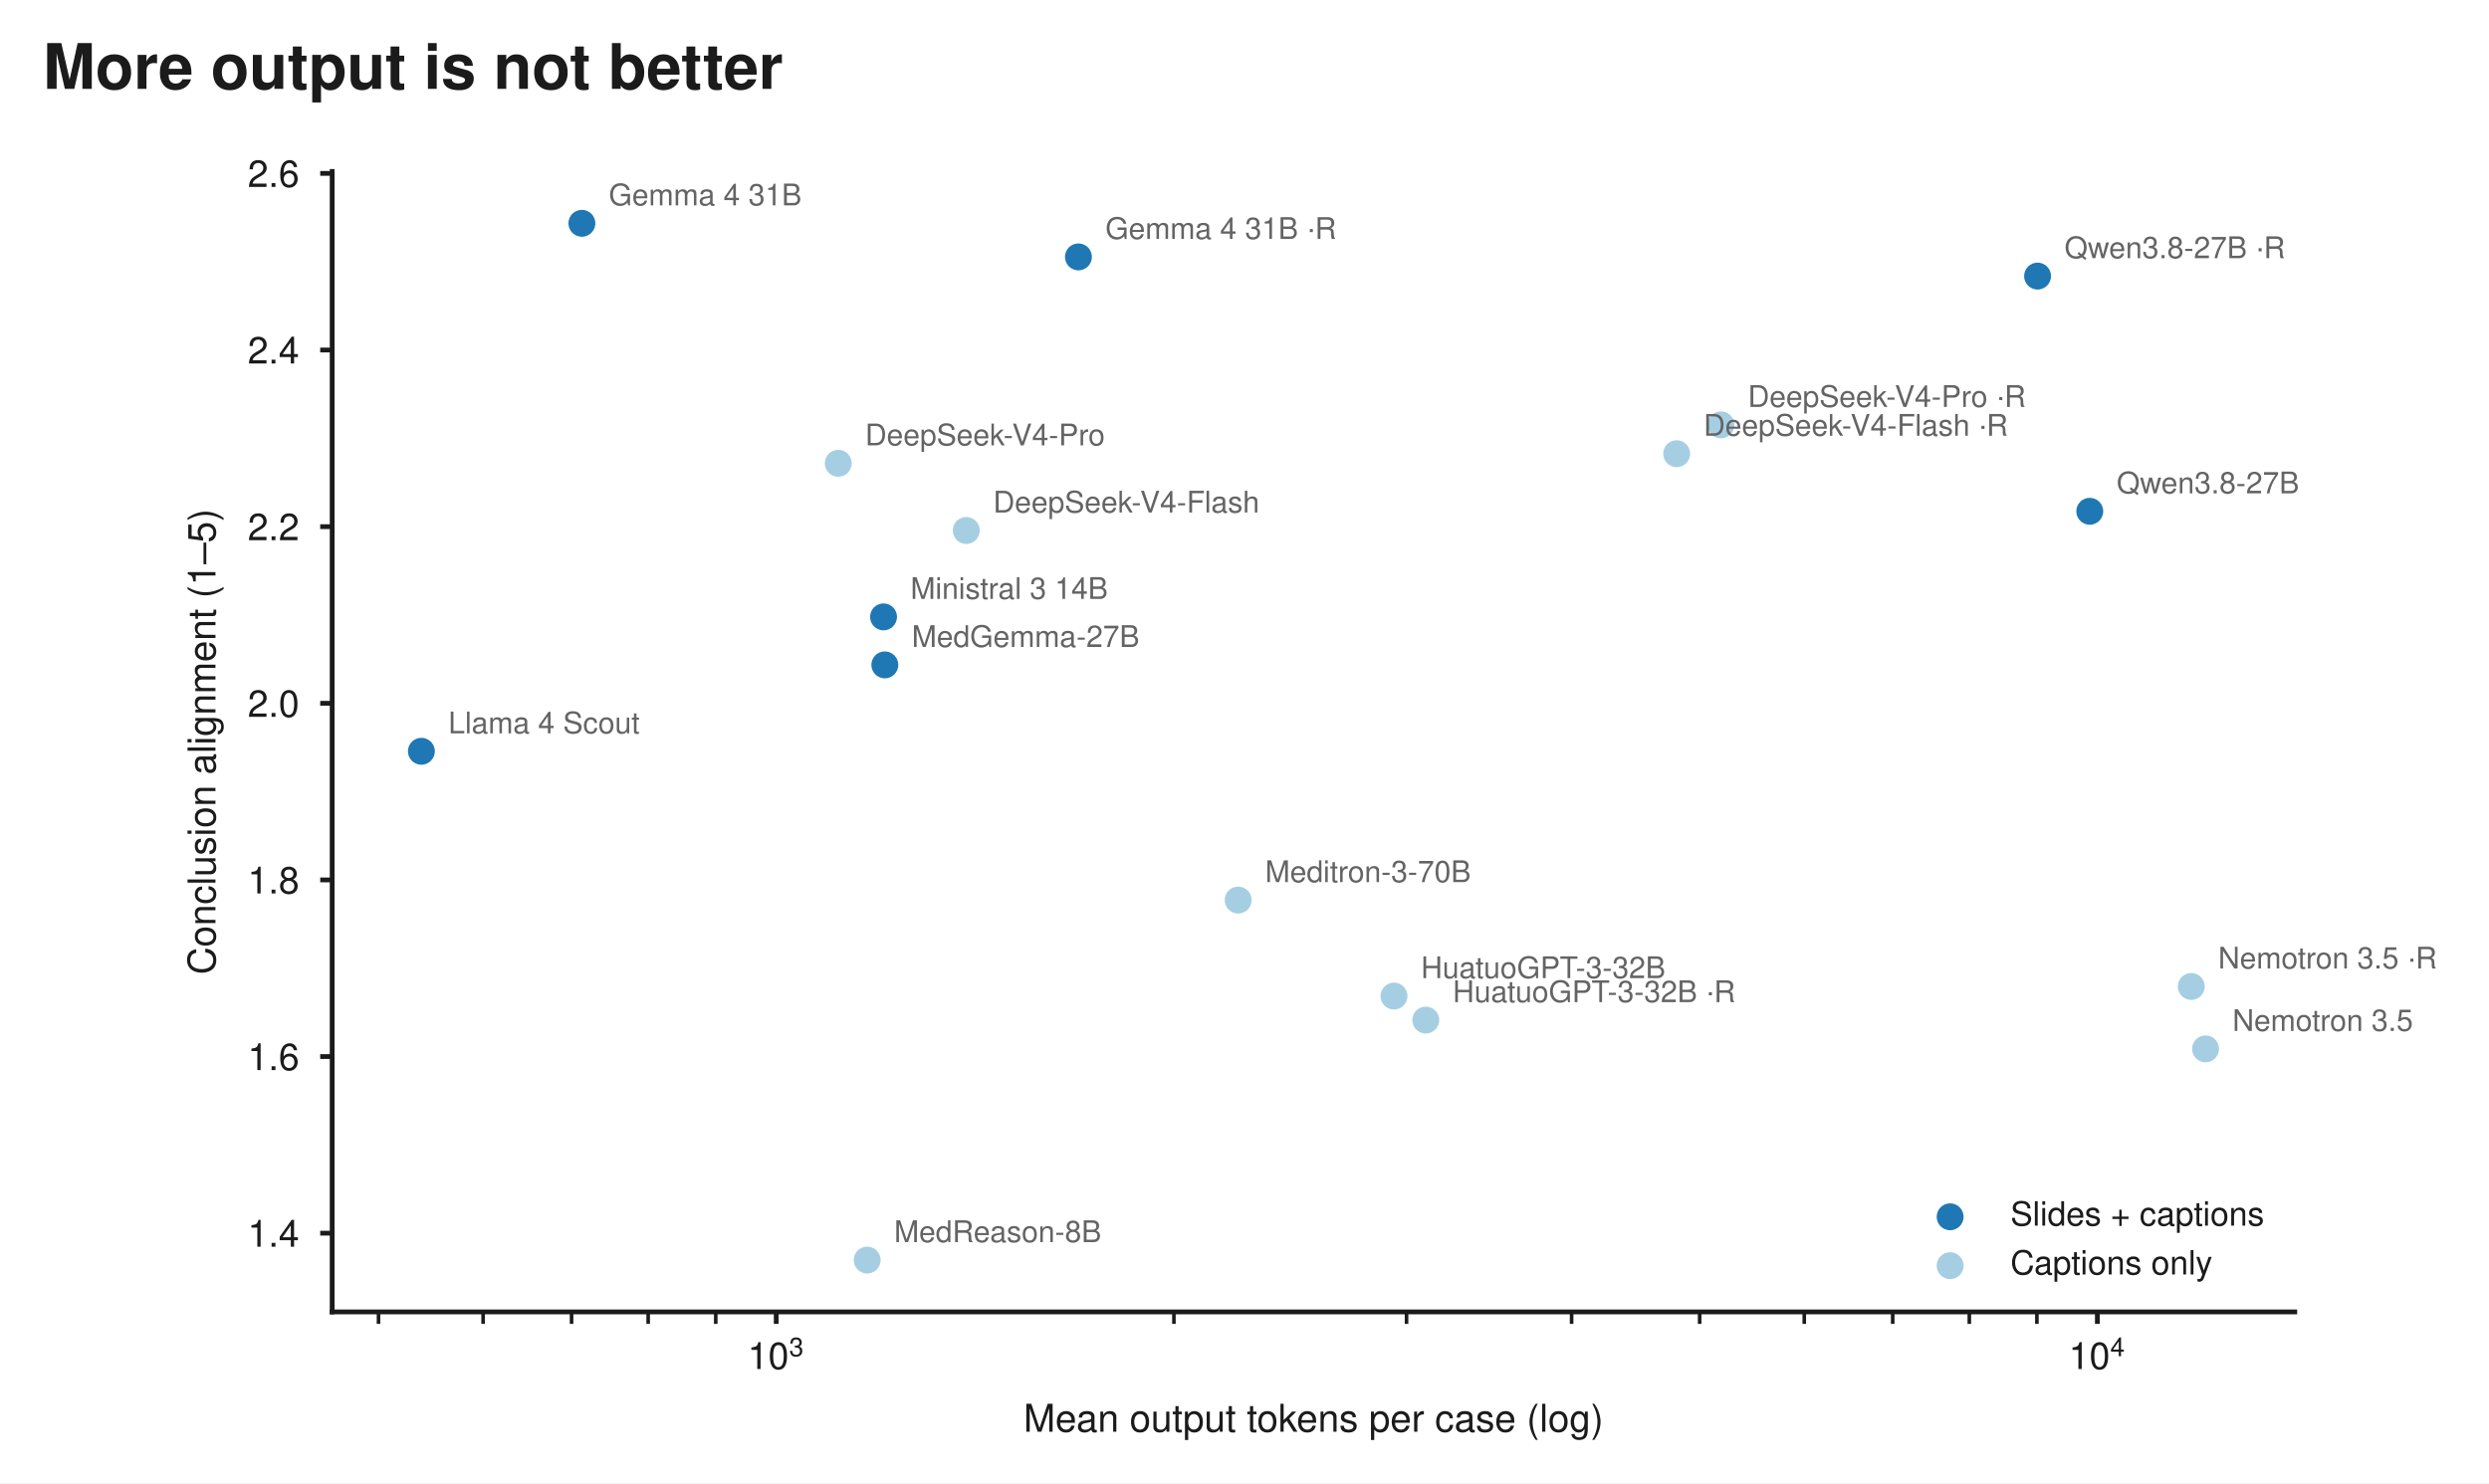
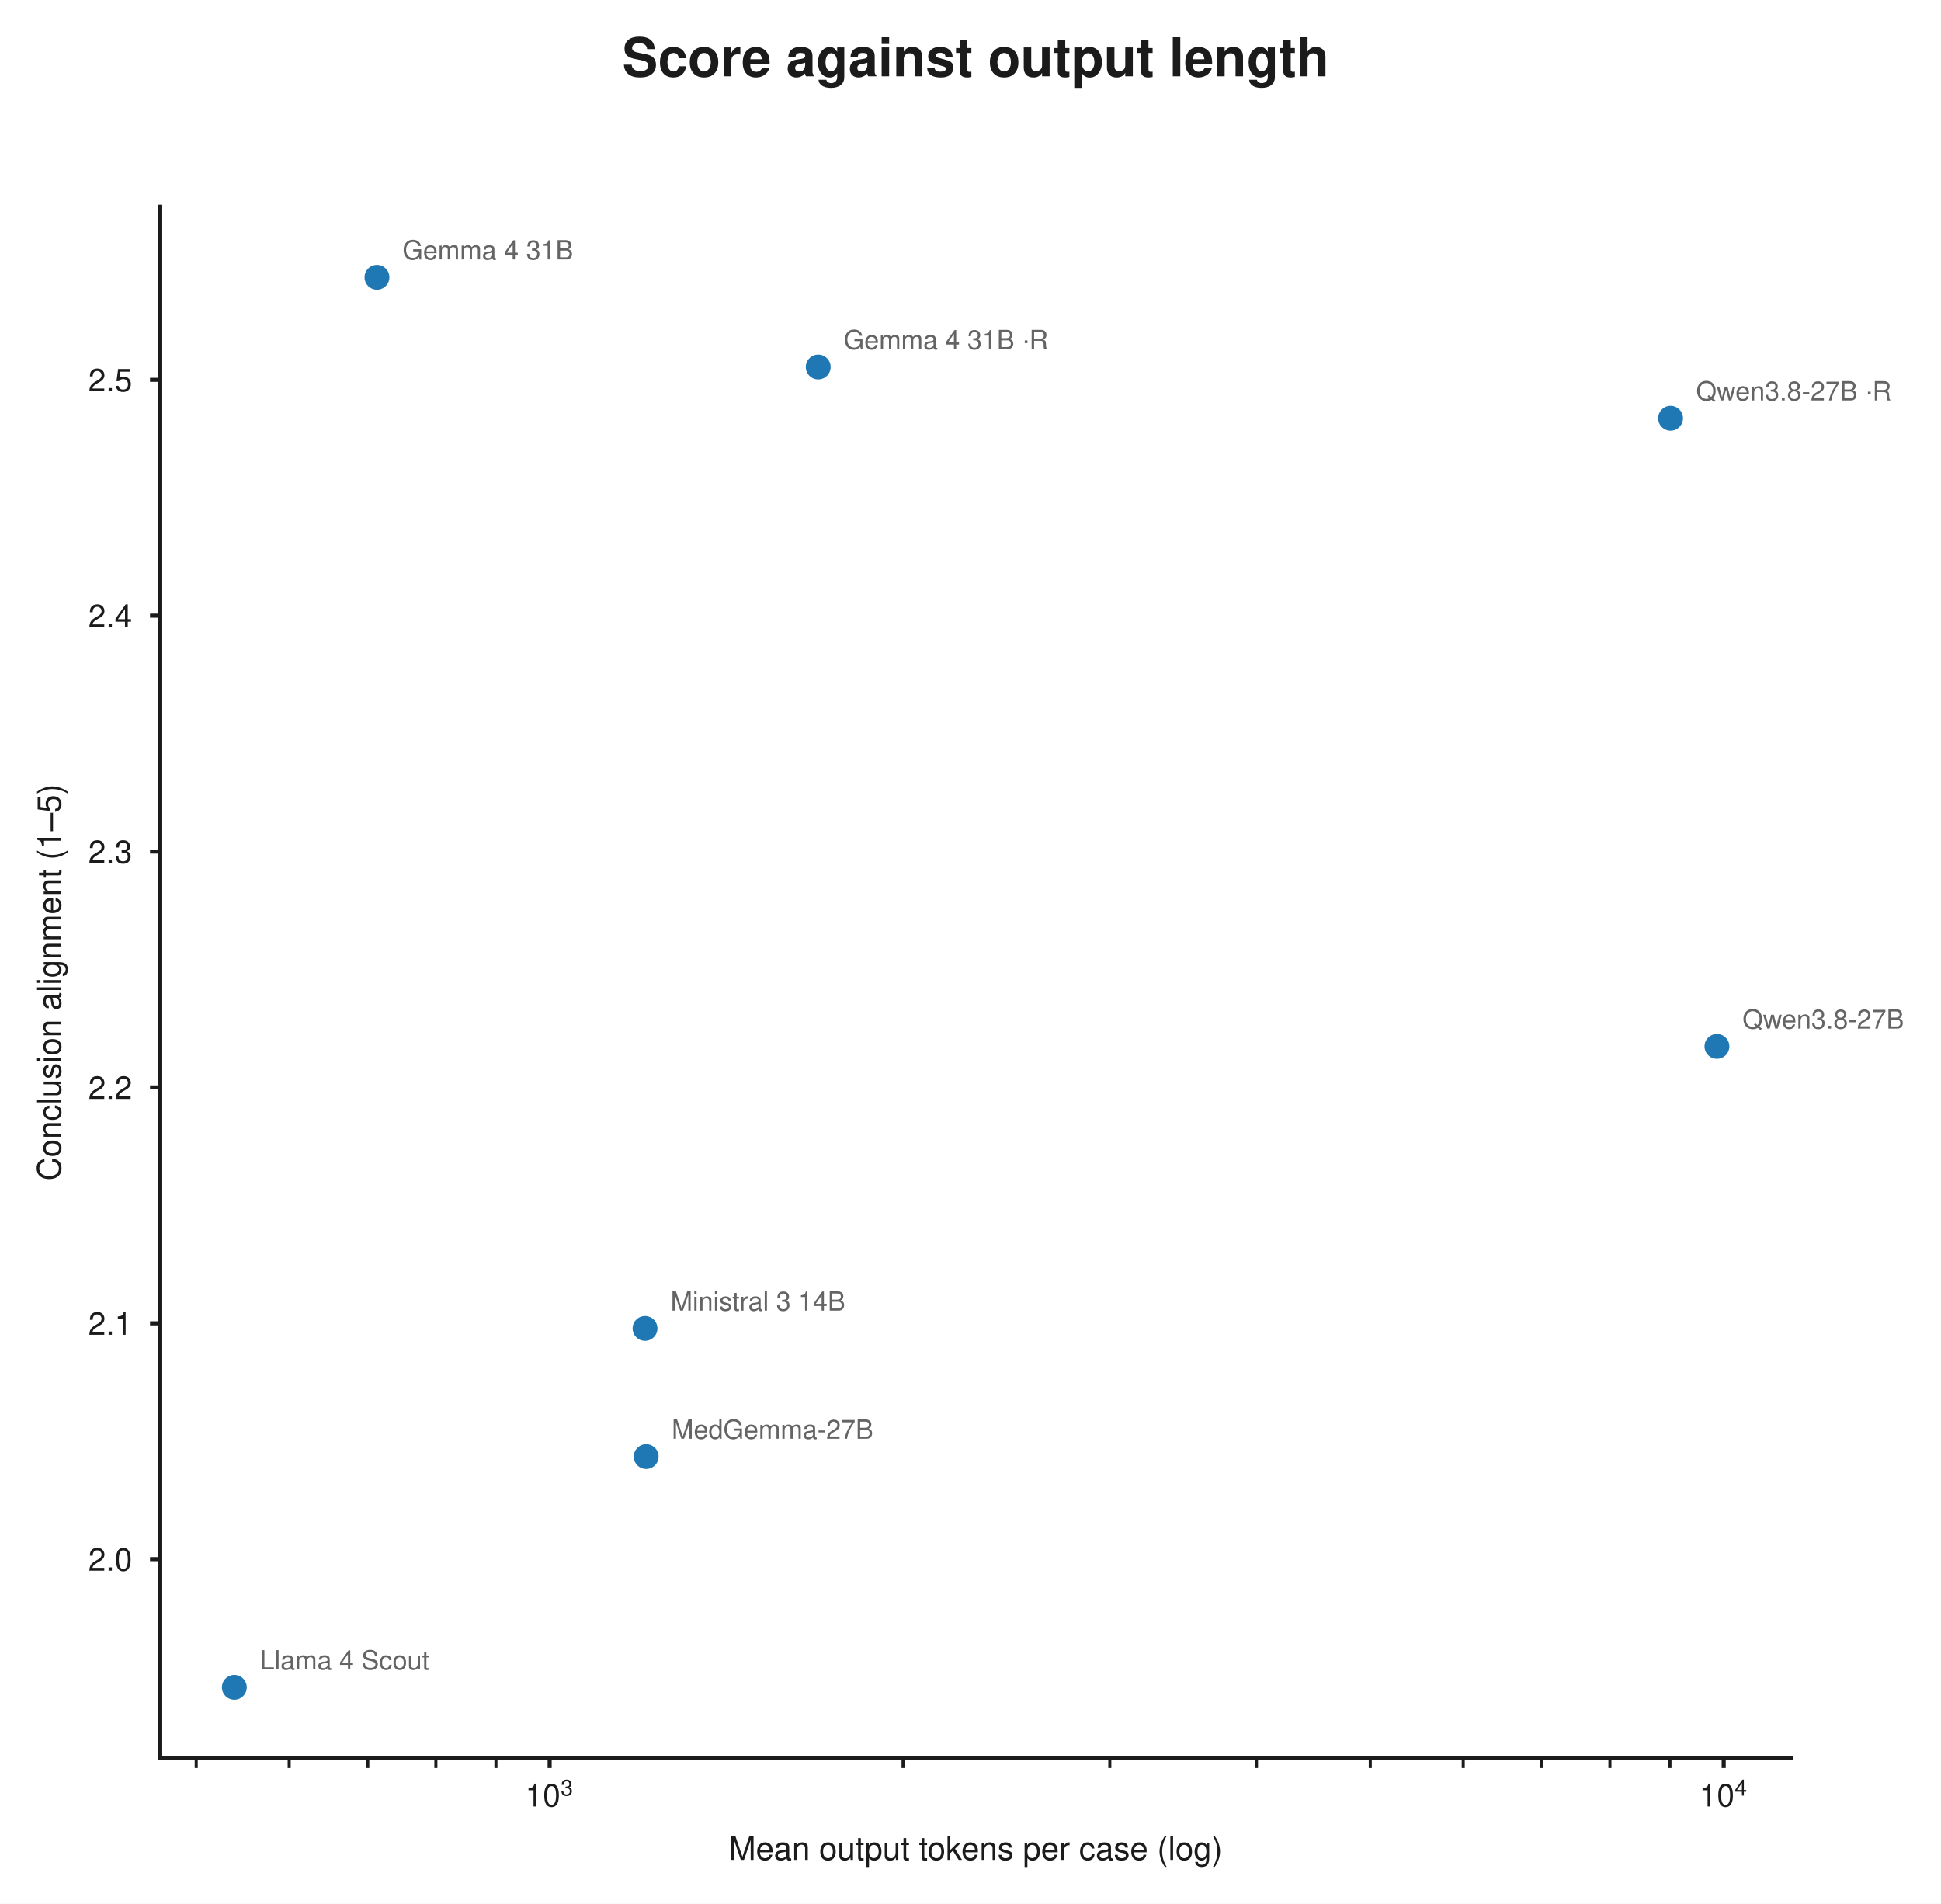
- <svg xmlns="http://www.w3.org/2000/svg" xmlns:xlink="http://www.w3.org/1999/xlink" width="416.05pt" height="247.989pt" viewBox="0 0 416.05 247.989" version="1.1">
+ <svg xmlns="http://www.w3.org/2000/svg" xmlns:xlink="http://www.w3.org/1999/xlink" width="381.089pt" height="373.711pt" viewBox="0 0 381.089 373.711" version="1.1">
  <defs>
    <style type="text/css">*{stroke-linejoin: round; stroke-linecap: butt}</style>
  </defs>
  <g id="figure_1">
    <g id="patch_1">
-       <path d="M 0 247.989  L 416.05 247.989  L 416.05 0  L 0 0  z " style="fill: #ffffff" />
+       <path d="M 0 373.711  L 381.089 373.711  L 381.089 0  L 0 0  z " style="fill: #ffffff" />
    </g>
    <g id="axes_1">
      <g id="patch_2">
-         <path d="M 55.524 219.356  L 383.581 219.356  L 383.581 28.668  L 55.524 28.668  z " style="fill: #ffffff" />
+         <path d="M 31.454 345.078  L 351.653 345.078  L 351.653 40.595  L 31.454 40.595  z " style="fill: #ffffff" />
      </g>
      <g id="matplotlib.axis_1">
        <g id="xtick_1">
          <g id="line2d_1">
            <defs>
-               <path id="m4d938b8bcb" d="M 0 0  L 0 2  " style="stroke: #1b1b1b; stroke-width: 0.8" />
+               <path id="m41e53c5f2d" d="M 0 0  L 0 2  " style="stroke: #1b1b1b; stroke-width: 0.8" />
            </defs>
            <g>
-               <use xlink:href="#m4d938b8bcb" x="129.747" y="219.356" style="fill: #1b1b1b; stroke: #1b1b1b; stroke-width: 0.8" />
+               <use xlink:href="#m41e53c5f2d" x="107.916" y="345.078" style="fill: #1b1b1b; stroke: #1b1b1b; stroke-width: 0.8" />
            </g>
          </g>
          <g id="text_1">
-             <g style="fill: #1b1b1b" transform="translate(124.9727 229.3764)">
+             <g style="fill: #1b1b1b" transform="translate(103.1424 355.0986)">
              <text>
                <tspan x="0" y="-0.477" style="font-size: 6.2px; font-family: 'Nimbus Sans'; fill: #1b1b1b">1</tspan>
                <tspan x="3.44" y="-0.477" style="font-size: 6.2px; font-family: 'Nimbus Sans'; fill: #1b1b1b">0</tspan>
                <tspan x="6.934" y="-2.609" style="font-size: 4.34px; font-family: 'Nimbus Sans'; fill: #1b1b1b">3</tspan>
              </text>
            </g>
          </g>
        </g>
        <g id="xtick_2">
          <g id="line2d_2">
            <g>
-               <use xlink:href="#m4d938b8bcb" x="350.583" y="219.356" style="fill: #1b1b1b; stroke: #1b1b1b; stroke-width: 0.8" />
+               <use xlink:href="#m41e53c5f2d" x="338.423" y="345.078" style="fill: #1b1b1b; stroke: #1b1b1b; stroke-width: 0.8" />
            </g>
          </g>
          <g id="text_2">
-             <g style="fill: #1b1b1b" transform="translate(345.8091 229.3764)">
+             <g style="fill: #1b1b1b" transform="translate(333.6494 355.0986)">
              <text>
                <tspan x="0" y="-0.477" style="font-size: 6.2px; font-family: 'Nimbus Sans'; fill: #1b1b1b">1</tspan>
                <tspan x="3.44" y="-0.477" style="font-size: 6.2px; font-family: 'Nimbus Sans'; fill: #1b1b1b">0</tspan>
                <tspan x="6.934" y="-2.609" style="font-size: 4.34px; font-family: 'Nimbus Sans'; fill: #1b1b1b">4</tspan>
              </text>
            </g>
          </g>
        </g>
        <g id="xtick_3">
          <g id="line2d_3">
            <defs>
-               <path id="m2fda1d4cc5" d="M 0 0  L 0 2  " style="stroke: #1b1b1b; stroke-width: 0.6" />
+               <path id="m1464337c90" d="M 0 0  L 0 2  " style="stroke: #1b1b1b; stroke-width: 0.6" />
            </defs>
            <g>
-               <use xlink:href="#m2fda1d4cc5" x="63.268" y="219.356" style="fill: #1b1b1b; stroke: #1b1b1b; stroke-width: 0.6" />
+               <use xlink:href="#m1464337c90" x="38.527" y="345.078" style="fill: #1b1b1b; stroke: #1b1b1b; stroke-width: 0.6" />
            </g>
          </g>
        </g>
        <g id="xtick_4">
          <g id="line2d_4">
            <g>
-               <use xlink:href="#m2fda1d4cc5" x="80.754" y="219.356" style="fill: #1b1b1b; stroke: #1b1b1b; stroke-width: 0.6" />
+               <use xlink:href="#m1464337c90" x="56.779" y="345.078" style="fill: #1b1b1b; stroke: #1b1b1b; stroke-width: 0.6" />
            </g>
          </g>
        </g>
        <g id="xtick_5">
          <g id="line2d_5">
            <g>
-               <use xlink:href="#m2fda1d4cc5" x="95.539" y="219.356" style="fill: #1b1b1b; stroke: #1b1b1b; stroke-width: 0.6" />
+               <use xlink:href="#m1464337c90" x="72.21" y="345.078" style="fill: #1b1b1b; stroke: #1b1b1b; stroke-width: 0.6" />
            </g>
          </g>
        </g>
        <g id="xtick_6">
          <g id="line2d_6">
            <g>
-               <use xlink:href="#m2fda1d4cc5" x="108.345" y="219.356" style="fill: #1b1b1b; stroke: #1b1b1b; stroke-width: 0.6" />
+               <use xlink:href="#m1464337c90" x="85.578" y="345.078" style="fill: #1b1b1b; stroke: #1b1b1b; stroke-width: 0.6" />
            </g>
          </g>
        </g>
        <g id="xtick_7">
          <g id="line2d_7">
            <g>
-               <use xlink:href="#m2fda1d4cc5" x="119.642" y="219.356" style="fill: #1b1b1b; stroke: #1b1b1b; stroke-width: 0.6" />
+               <use xlink:href="#m1464337c90" x="97.369" y="345.078" style="fill: #1b1b1b; stroke: #1b1b1b; stroke-width: 0.6" />
            </g>
          </g>
        </g>
        <g id="xtick_8">
          <g id="line2d_8">
            <g>
-               <use xlink:href="#m2fda1d4cc5" x="196.225" y="219.356" style="fill: #1b1b1b; stroke: #1b1b1b; stroke-width: 0.6" />
+               <use xlink:href="#m1464337c90" x="177.306" y="345.078" style="fill: #1b1b1b; stroke: #1b1b1b; stroke-width: 0.6" />
            </g>
          </g>
        </g>
        <g id="xtick_9">
          <g id="line2d_9">
            <g>
-               <use xlink:href="#m2fda1d4cc5" x="235.112" y="219.356" style="fill: #1b1b1b; stroke: #1b1b1b; stroke-width: 0.6" />
+               <use xlink:href="#m1464337c90" x="217.896" y="345.078" style="fill: #1b1b1b; stroke: #1b1b1b; stroke-width: 0.6" />
            </g>
          </g>
        </g>
        <g id="xtick_10">
          <g id="line2d_10">
            <g>
-               <use xlink:href="#m2fda1d4cc5" x="262.703" y="219.356" style="fill: #1b1b1b; stroke: #1b1b1b; stroke-width: 0.6" />
+               <use xlink:href="#m1464337c90" x="246.695" y="345.078" style="fill: #1b1b1b; stroke: #1b1b1b; stroke-width: 0.6" />
            </g>
          </g>
        </g>
        <g id="xtick_11">
          <g id="line2d_11">
            <g>
-               <use xlink:href="#m2fda1d4cc5" x="284.105" y="219.356" style="fill: #1b1b1b; stroke: #1b1b1b; stroke-width: 0.6" />
+               <use xlink:href="#m1464337c90" x="269.034" y="345.078" style="fill: #1b1b1b; stroke: #1b1b1b; stroke-width: 0.6" />
            </g>
          </g>
        </g>
        <g id="xtick_12">
          <g id="line2d_12">
            <g>
-               <use xlink:href="#m2fda1d4cc5" x="301.591" y="219.356" style="fill: #1b1b1b; stroke: #1b1b1b; stroke-width: 0.6" />
+               <use xlink:href="#m1464337c90" x="287.286" y="345.078" style="fill: #1b1b1b; stroke: #1b1b1b; stroke-width: 0.6" />
            </g>
          </g>
        </g>
        <g id="xtick_13">
          <g id="line2d_13">
            <g>
-               <use xlink:href="#m2fda1d4cc5" x="316.375" y="219.356" style="fill: #1b1b1b; stroke: #1b1b1b; stroke-width: 0.6" />
+               <use xlink:href="#m1464337c90" x="302.717" y="345.078" style="fill: #1b1b1b; stroke: #1b1b1b; stroke-width: 0.6" />
            </g>
          </g>
        </g>
        <g id="xtick_14">
          <g id="line2d_14">
            <g>
-               <use xlink:href="#m2fda1d4cc5" x="329.182" y="219.356" style="fill: #1b1b1b; stroke: #1b1b1b; stroke-width: 0.6" />
+               <use xlink:href="#m1464337c90" x="316.085" y="345.078" style="fill: #1b1b1b; stroke: #1b1b1b; stroke-width: 0.6" />
            </g>
          </g>
        </g>
        <g id="xtick_15">
          <g id="line2d_15">
            <g>
-               <use xlink:href="#m2fda1d4cc5" x="340.478" y="219.356" style="fill: #1b1b1b; stroke: #1b1b1b; stroke-width: 0.6" />
+               <use xlink:href="#m1464337c90" x="327.876" y="345.078" style="fill: #1b1b1b; stroke: #1b1b1b; stroke-width: 0.6" />
            </g>
          </g>
        </g>
        <g id="text_3">
-           <text style="font-size: 6.4px; font-family: 'Helvetica', 'Nimbus Sans', 'Arial', 'Liberation Sans', 'DejaVu Sans', sans-serif; text-anchor: middle; fill: #1b1b1b" x="219.553" y="239.394" transform="rotate(-0 219.5527 239.3938)">Mean output tokens per case  (log)</text>
+           <text style="font-size: 6.4px; font-family: 'Helvetica', 'Nimbus Sans', 'Arial', 'Liberation Sans', 'DejaVu Sans', sans-serif; text-anchor: middle; fill: #1b1b1b" x="191.553" y="365.116" transform="rotate(-0 191.5534 365.116)">Mean output tokens per case  (log)</text>
        </g>
      </g>
      <g id="matplotlib.axis_2">
        <g id="ytick_1">
          <g id="line2d_16">
            <defs>
-               <path id="m17a50aacf7" d="M 0 0  L -2 0  " style="stroke: #1b1b1b; stroke-width: 0.8" />
+               <path id="ma98328619c" d="M 0 0  L -2 0  " style="stroke: #1b1b1b; stroke-width: 0.8" />
            </defs>
            <g>
-               <use xlink:href="#m17a50aacf7" x="55.524" y="206.194" style="fill: #1b1b1b; stroke: #1b1b1b; stroke-width: 0.8" />
+               <use xlink:href="#ma98328619c" x="31.454" y="306.074" style="fill: #1b1b1b; stroke: #1b1b1b; stroke-width: 0.8" />
            </g>
          </g>
          <g id="text_4">
-             <text style="font-size: 6.2px; font-family: 'Helvetica', 'Nimbus Sans', 'Arial', 'Liberation Sans', 'DejaVu Sans', sans-serif; text-anchor: end; fill: #1b1b1b" x="50.024" y="208.454" transform="rotate(-0 50.02447 208.4543)">1.4</text>
+             <text style="font-size: 6.2px; font-family: 'Helvetica', 'Nimbus Sans', 'Arial', 'Liberation Sans', 'DejaVu Sans', sans-serif; text-anchor: end; fill: #1b1b1b" x="25.954" y="308.334" transform="rotate(-0 25.95403 308.3344)">2.0</text>
          </g>
        </g>
        <g id="ytick_2">
          <g id="line2d_17">
            <g>
-               <use xlink:href="#m17a50aacf7" x="55.524" y="176.66" style="fill: #1b1b1b; stroke: #1b1b1b; stroke-width: 0.8" />
+               <use xlink:href="#ma98328619c" x="31.454" y="259.773" style="fill: #1b1b1b; stroke: #1b1b1b; stroke-width: 0.8" />
            </g>
          </g>
          <g id="text_5">
-             <text style="font-size: 6.2px; font-family: 'Helvetica', 'Nimbus Sans', 'Arial', 'Liberation Sans', 'DejaVu Sans', sans-serif; text-anchor: end; fill: #1b1b1b" x="50.024" y="178.92" transform="rotate(-0 50.02447 178.9202)">1.6</text>
+             <text style="font-size: 6.2px; font-family: 'Helvetica', 'Nimbus Sans', 'Arial', 'Liberation Sans', 'DejaVu Sans', sans-serif; text-anchor: end; fill: #1b1b1b" x="25.954" y="262.033" transform="rotate(-0 25.95403 262.0328)">2.1</text>
          </g>
        </g>
        <g id="ytick_3">
          <g id="line2d_18">
            <g>
-               <use xlink:href="#m17a50aacf7" x="55.524" y="147.126" style="fill: #1b1b1b; stroke: #1b1b1b; stroke-width: 0.8" />
+               <use xlink:href="#ma98328619c" x="31.454" y="213.471" style="fill: #1b1b1b; stroke: #1b1b1b; stroke-width: 0.8" />
            </g>
          </g>
          <g id="text_6">
-             <text style="font-size: 6.2px; font-family: 'Helvetica', 'Nimbus Sans', 'Arial', 'Liberation Sans', 'DejaVu Sans', sans-serif; text-anchor: end; fill: #1b1b1b" x="50.024" y="149.386" transform="rotate(-0 50.02447 149.386)">1.8</text>
+             <text style="font-size: 6.2px; font-family: 'Helvetica', 'Nimbus Sans', 'Arial', 'Liberation Sans', 'DejaVu Sans', sans-serif; text-anchor: end; fill: #1b1b1b" x="25.954" y="215.731" transform="rotate(-0 25.95403 215.7312)">2.2</text>
          </g>
        </g>
        <g id="ytick_4">
          <g id="line2d_19">
            <g>
-               <use xlink:href="#m17a50aacf7" x="55.524" y="117.592" style="fill: #1b1b1b; stroke: #1b1b1b; stroke-width: 0.8" />
+               <use xlink:href="#ma98328619c" x="31.454" y="167.169" style="fill: #1b1b1b; stroke: #1b1b1b; stroke-width: 0.8" />
            </g>
          </g>
          <g id="text_7">
-             <text style="font-size: 6.2px; font-family: 'Helvetica', 'Nimbus Sans', 'Arial', 'Liberation Sans', 'DejaVu Sans', sans-serif; text-anchor: end; fill: #1b1b1b" x="50.024" y="119.852" transform="rotate(-0 50.02447 119.8518)">2.0</text>
+             <text style="font-size: 6.2px; font-family: 'Helvetica', 'Nimbus Sans', 'Arial', 'Liberation Sans', 'DejaVu Sans', sans-serif; text-anchor: end; fill: #1b1b1b" x="25.954" y="169.43" transform="rotate(-0 25.95403 169.4296)">2.3</text>
          </g>
        </g>
        <g id="ytick_5">
          <g id="line2d_20">
            <g>
-               <use xlink:href="#m17a50aacf7" x="55.524" y="88.058" style="fill: #1b1b1b; stroke: #1b1b1b; stroke-width: 0.8" />
+               <use xlink:href="#ma98328619c" x="31.454" y="120.868" style="fill: #1b1b1b; stroke: #1b1b1b; stroke-width: 0.8" />
            </g>
          </g>
          <g id="text_8">
-             <text style="font-size: 6.2px; font-family: 'Helvetica', 'Nimbus Sans', 'Arial', 'Liberation Sans', 'DejaVu Sans', sans-serif; text-anchor: end; fill: #1b1b1b" x="50.024" y="90.318" transform="rotate(-0 50.02447 90.31765)">2.2</text>
+             <text style="font-size: 6.2px; font-family: 'Helvetica', 'Nimbus Sans', 'Arial', 'Liberation Sans', 'DejaVu Sans', sans-serif; text-anchor: end; fill: #1b1b1b" x="25.954" y="123.128" transform="rotate(-0 25.95403 123.128)">2.4</text>
          </g>
        </g>
        <g id="ytick_6">
          <g id="line2d_21">
            <g>
-               <use xlink:href="#m17a50aacf7" x="55.524" y="58.523" style="fill: #1b1b1b; stroke: #1b1b1b; stroke-width: 0.8" />
+               <use xlink:href="#ma98328619c" x="31.454" y="74.566" style="fill: #1b1b1b; stroke: #1b1b1b; stroke-width: 0.8" />
            </g>
          </g>
          <g id="text_9">
-             <text style="font-size: 6.2px; font-family: 'Helvetica', 'Nimbus Sans', 'Arial', 'Liberation Sans', 'DejaVu Sans', sans-serif; text-anchor: end; fill: #1b1b1b" x="50.024" y="60.783" transform="rotate(-0 50.02447 60.78348)">2.4</text>
-           </g>
-         </g>
-         <g id="ytick_7">
-           <g id="line2d_22">
-             <g>
-               <use xlink:href="#m17a50aacf7" x="55.524" y="28.989" style="fill: #1b1b1b; stroke: #1b1b1b; stroke-width: 0.8" />
-             </g>
-           </g>
-           <g id="text_10">
-             <text style="font-size: 6.2px; font-family: 'Helvetica', 'Nimbus Sans', 'Arial', 'Liberation Sans', 'DejaVu Sans', sans-serif; text-anchor: end; fill: #1b1b1b" x="50.024" y="31.249" transform="rotate(-0 50.02447 31.24931)">2.6</text>
-           </g>
-         </g>
-         <g id="text_11">
-           <text style="font-size: 6.4px; font-family: 'Helvetica', 'Nimbus Sans', 'Arial', 'Liberation Sans', 'DejaVu Sans', sans-serif; text-anchor: middle; fill: #1b1b1b" x="36.012" y="124.012" transform="rotate(-90 36.01244 124.0122)">Conclusion alignment  (1–5)</text>
+             <text style="font-size: 6.2px; font-family: 'Helvetica', 'Nimbus Sans', 'Arial', 'Liberation Sans', 'DejaVu Sans', sans-serif; text-anchor: end; fill: #1b1b1b" x="25.954" y="76.826" transform="rotate(-0 25.95403 76.82635)">2.5</text>
+           </g>
+         </g>
+         <g id="text_10">
+           <text style="font-size: 6.4px; font-family: 'Helvetica', 'Nimbus Sans', 'Arial', 'Liberation Sans', 'DejaVu Sans', sans-serif; text-anchor: middle; fill: #1b1b1b" x="11.942" y="192.837" transform="rotate(-90 11.942 192.8367)">Conclusion alignment  (1–5)</text>
        </g>
      </g>
      <g id="patch_3">
-         <path d="M 55.524 219.356  L 55.524 28.668  " style="fill: none; stroke: #1b1b1b; stroke-width: 0.8; stroke-linejoin: miter; stroke-linecap: square" />
+         <path d="M 31.454 345.078  L 31.454 40.595  " style="fill: none; stroke: #1b1b1b; stroke-width: 0.8; stroke-linejoin: miter; stroke-linecap: square" />
      </g>
      <g id="patch_4">
-         <path d="M 55.524 219.356  L 383.581 219.356  " style="fill: none; stroke: #1b1b1b; stroke-width: 0.8; stroke-linejoin: miter; stroke-linecap: square" />
+         <path d="M 31.454 345.078  L 351.653 345.078  " style="fill: none; stroke: #1b1b1b; stroke-width: 0.8; stroke-linejoin: miter; stroke-linecap: square" />
      </g>
      <g id="PathCollection_1">
        <defs>
-           <path id="m0c79c80897" d="M 0 2.55  C 0.676 2.55 1.325 2.281 1.803 1.803  C 2.281 1.325 2.55 0.676 2.55 0  C 2.55 -0.676 2.281 -1.325 1.803 -1.803  C 1.325 -2.281 0.676 -2.55 0 -2.55  C -0.676 -2.55 -1.325 -2.281 -1.803 -1.803  C -2.281 -1.325 -2.55 -0.676 -2.55 0  C -2.55 0.676 -2.281 1.325 -1.803 1.803  C -1.325 2.281 -0.676 2.55 0 2.55  z " style="stroke: #ffffff; stroke-width: 0.6" />
+           <path id="m64c5715982" d="M 0 2.739  C 0.726 2.739 1.423 2.45 1.936 1.936  C 2.45 1.423 2.739 0.726 2.739 0  C 2.739 -0.726 2.45 -1.423 1.936 -1.936  C 1.423 -2.45 0.726 -2.739 0 -2.739  C -0.726 -2.739 -1.423 -2.45 -1.936 -1.936  C -2.45 -1.423 -2.739 -0.726 -2.739 0  C -2.739 0.726 -2.45 1.423 -1.936 1.936  C -1.423 2.45 -0.726 2.739 0 2.739  z " style="stroke: #ffffff; stroke-width: 0.6" />
        </defs>
-         <g clip-path="url(#pb3f15abcf4)">
-           <use xlink:href="#m0c79c80897" x="70.436" y="125.617" style="fill: #1f78b4; stroke: #ffffff; stroke-width: 0.6" />
-           <use xlink:href="#m0c79c80897" x="147.902" y="111.171" style="fill: #1f78b4; stroke: #ffffff; stroke-width: 0.6" />
-           <use xlink:href="#m0c79c80897" x="147.687" y="103.146" style="fill: #1f78b4; stroke: #ffffff; stroke-width: 0.6" />
-           <use xlink:href="#m0c79c80897" x="349.314" y="85.489" style="fill: #1f78b4; stroke: #ffffff; stroke-width: 0.6" />
-           <use xlink:href="#m0c79c80897" x="340.591" y="46.164" style="fill: #1f78b4; stroke: #ffffff; stroke-width: 0.6" />
-           <use xlink:href="#m0c79c80897" x="180.265" y="42.954" style="fill: #1f78b4; stroke: #ffffff; stroke-width: 0.6" />
-           <use xlink:href="#m0c79c80897" x="97.263" y="37.336" style="fill: #1f78b4; stroke: #ffffff; stroke-width: 0.6" />
-         </g>
-       </g>
-       <g id="PathCollection_2">
-         <defs>
-           <path id="mc05d391caa" d="M 0 2.55  C 0.676 2.55 1.325 2.281 1.803 1.803  C 2.281 1.325 2.55 0.676 2.55 0  C 2.55 -0.676 2.281 -1.325 1.803 -1.803  C 1.325 -2.281 0.676 -2.55 0 -2.55  C -0.676 -2.55 -1.325 -2.281 -1.803 -1.803  C -2.281 -1.325 -2.55 -0.676 -2.55 0  C -2.55 0.676 -2.281 1.325 -1.803 1.803  C -1.325 2.281 -0.676 2.55 0 2.55  z " style="stroke: #ffffff; stroke-width: 0.6" />
-         </defs>
-         <g clip-path="url(#pb3f15abcf4)">
-           <use xlink:href="#mc05d391caa" x="144.952" y="210.689" style="fill: #a6cee3; stroke: #ffffff; stroke-width: 0.6" />
-           <use xlink:href="#mc05d391caa" x="368.669" y="175.376" style="fill: #a6cee3; stroke: #ffffff; stroke-width: 0.6" />
-           <use xlink:href="#mc05d391caa" x="238.325" y="170.561" style="fill: #a6cee3; stroke: #ffffff; stroke-width: 0.6" />
-           <use xlink:href="#mc05d391caa" x="233.012" y="166.548" style="fill: #a6cee3; stroke: #ffffff; stroke-width: 0.6" />
-           <use xlink:href="#mc05d391caa" x="366.282" y="164.943" style="fill: #a6cee3; stroke: #ffffff; stroke-width: 0.6" />
-           <use xlink:href="#mc05d391caa" x="206.966" y="150.497" style="fill: #a6cee3; stroke: #ffffff; stroke-width: 0.6" />
-           <use xlink:href="#mc05d391caa" x="161.516" y="88.7" style="fill: #a6cee3; stroke: #ffffff; stroke-width: 0.6" />
-           <use xlink:href="#mc05d391caa" x="140.118" y="77.464" style="fill: #a6cee3; stroke: #ffffff; stroke-width: 0.6" />
-           <use xlink:href="#mc05d391caa" x="280.265" y="75.859" style="fill: #a6cee3; stroke: #ffffff; stroke-width: 0.6" />
-           <use xlink:href="#mc05d391caa" x="287.667" y="71.043" style="fill: #a6cee3; stroke: #ffffff; stroke-width: 0.6" />
-         </g>
+         <g clip-path="url(#p33c4a58f29)">
+           <use xlink:href="#m64c5715982" x="46.009" y="331.238" style="fill: #1f78b4; stroke: #ffffff; stroke-width: 0.6" />
+           <use xlink:href="#m64c5715982" x="126.867" y="285.943" style="fill: #1f78b4; stroke: #ffffff; stroke-width: 0.6" />
+           <use xlink:href="#m64c5715982" x="126.643" y="260.779" style="fill: #1f78b4; stroke: #ffffff; stroke-width: 0.6" />
+           <use xlink:href="#m64c5715982" x="337.098" y="205.419" style="fill: #1f78b4; stroke: #ffffff; stroke-width: 0.6" />
+           <use xlink:href="#m64c5715982" x="327.994" y="82.115" style="fill: #1f78b4; stroke: #ffffff; stroke-width: 0.6" />
+           <use xlink:href="#m64c5715982" x="160.647" y="72.05" style="fill: #1f78b4; stroke: #ffffff; stroke-width: 0.6" />
+           <use xlink:href="#m64c5715982" x="74.01" y="54.435" style="fill: #1f78b4; stroke: #ffffff; stroke-width: 0.6" />
+         </g>
+       </g>
+       <g id="text_11">
+         <text style="font-size: 5.2px; font-family: 'Helvetica', 'Nimbus Sans', 'Arial', 'Liberation Sans', 'DejaVu Sans', sans-serif; text-anchor: start; fill: #646464" x="51.009" y="327.738" transform="rotate(-0 51.00852 327.7383)">Llama 4 Scout</text>
      </g>
      <g id="text_12">
-         <text style="font-size: 5px; font-family: 'Helvetica', 'Nimbus Sans', 'Arial', 'Liberation Sans', 'DejaVu Sans', sans-serif; text-anchor: start; fill: #646464" x="284.765" y="72.859" transform="rotate(-0 284.7655 72.85866)">DeepSeek-V4-Flash  ·R</text>
+         <text style="font-size: 5.2px; font-family: 'Helvetica', 'Nimbus Sans', 'Arial', 'Liberation Sans', 'DejaVu Sans', sans-serif; text-anchor: start; fill: #646464" x="131.867" y="282.443" transform="rotate(-0 131.8665 282.4432)">MedGemma-27B</text>
      </g>
      <g id="text_13">
-         <text style="font-size: 5px; font-family: 'Helvetica', 'Nimbus Sans', 'Arial', 'Liberation Sans', 'DejaVu Sans', sans-serif; text-anchor: start; fill: #646464" x="166.016" y="85.7" transform="rotate(-0 166.0157 85.69961)">DeepSeek-V4-Flash</text>
+         <text style="font-size: 5.2px; font-family: 'Helvetica', 'Nimbus Sans', 'Arial', 'Liberation Sans', 'DejaVu Sans', sans-serif; text-anchor: start; fill: #646464" x="131.643" y="257.279" transform="rotate(-0 131.6426 257.2793)">Ministral 3 14B</text>
      </g>
      <g id="text_14">
-         <text style="font-size: 5px; font-family: 'Helvetica', 'Nimbus Sans', 'Arial', 'Liberation Sans', 'DejaVu Sans', sans-serif; text-anchor: start; fill: #646464" x="292.167" y="68.043" transform="rotate(-0 292.1669 68.04331)">DeepSeek-V4-Pro  ·R</text>
+         <text style="font-size: 5.2px; font-family: 'Helvetica', 'Nimbus Sans', 'Arial', 'Liberation Sans', 'DejaVu Sans', sans-serif; text-anchor: start; fill: #646464" x="342.098" y="201.919" transform="rotate(-0 342.0983 201.9187)">Qwen3.8-27B</text>
      </g>
      <g id="text_15">
-         <text style="font-size: 5px; font-family: 'Helvetica', 'Nimbus Sans', 'Arial', 'Liberation Sans', 'DejaVu Sans', sans-serif; text-anchor: start; fill: #646464" x="144.618" y="74.464" transform="rotate(-0 144.6179 74.46378)">DeepSeek-V4-Pro</text>
+         <text style="font-size: 5.2px; font-family: 'Helvetica', 'Nimbus Sans', 'Arial', 'Liberation Sans', 'DejaVu Sans', sans-serif; text-anchor: start; fill: #646464" x="332.994" y="78.615" transform="rotate(-0 332.9938 78.61543)">Qwen3.8-27B  ·R</text>
      </g>
      <g id="text_16">
-         <text style="font-size: 5px; font-family: 'Helvetica', 'Nimbus Sans', 'Arial', 'Liberation Sans', 'DejaVu Sans', sans-serif; text-anchor: start; fill: #646464" x="184.765" y="39.954" transform="rotate(-0 184.7652 39.95374)">Gemma 4 31B  ·R</text>
+         <text style="font-size: 5.2px; font-family: 'Helvetica', 'Nimbus Sans', 'Arial', 'Liberation Sans', 'DejaVu Sans', sans-serif; text-anchor: start; fill: #646464" x="165.647" y="68.55" transform="rotate(-0 165.6471 68.54986)">Gemma 4 31B  ·R</text>
      </g>
      <g id="text_17">
-         <text style="font-size: 5px; font-family: 'Helvetica', 'Nimbus Sans', 'Arial', 'Liberation Sans', 'DejaVu Sans', sans-serif; text-anchor: start; fill: #646464" x="101.763" y="34.336" transform="rotate(-0 101.7632 34.33583)">Gemma 4 31B</text>
-       </g>
-       <g id="text_18">
-         <text style="font-size: 5px; font-family: 'Helvetica', 'Nimbus Sans', 'Arial', 'Liberation Sans', 'DejaVu Sans', sans-serif; text-anchor: start; fill: #646464" x="242.825" y="167.561" transform="rotate(-0 242.8253 167.5606)">HuatuoGPT-3-32B  ·R</text>
-       </g>
-       <g id="text_19">
-         <text style="font-size: 5px; font-family: 'Helvetica', 'Nimbus Sans', 'Arial', 'Liberation Sans', 'DejaVu Sans', sans-serif; text-anchor: start; fill: #646464" x="237.512" y="163.548" transform="rotate(-0 237.5116 163.5478)">HuatuoGPT-3-32B</text>
-       </g>
-       <g id="text_20">
-         <text style="font-size: 5px; font-family: 'Helvetica', 'Nimbus Sans', 'Arial', 'Liberation Sans', 'DejaVu Sans', sans-serif; text-anchor: start; fill: #646464" x="74.936" y="122.617" transform="rotate(-0 74.93613 122.6173)">Llama 4 Scout</text>
-       </g>
-       <g id="text_21">
-         <text style="font-size: 5px; font-family: 'Helvetica', 'Nimbus Sans', 'Arial', 'Liberation Sans', 'DejaVu Sans', sans-serif; text-anchor: start; fill: #646464" x="152.402" y="108.171" transform="rotate(-0 152.4018 108.1713)">MedGemma-27B</text>
-       </g>
-       <g id="text_22">
-         <text style="font-size: 5px; font-family: 'Helvetica', 'Nimbus Sans', 'Arial', 'Liberation Sans', 'DejaVu Sans', sans-serif; text-anchor: start; fill: #646464" x="211.466" y="147.497" transform="rotate(-0 211.4657 147.4967)">Meditron-3-70B</text>
-       </g>
-       <g id="text_23">
-         <text style="font-size: 5px; font-family: 'Helvetica', 'Nimbus Sans', 'Arial', 'Liberation Sans', 'DejaVu Sans', sans-serif; text-anchor: start; fill: #646464" x="149.452" y="207.689" transform="rotate(-0 149.4521 207.6886)">MedReason-8B</text>
-       </g>
-       <g id="text_24">
-         <text style="font-size: 5px; font-family: 'Helvetica', 'Nimbus Sans', 'Arial', 'Liberation Sans', 'DejaVu Sans', sans-serif; text-anchor: start; fill: #646464" x="152.187" y="100.146" transform="rotate(-0 152.1873 100.1457)">Ministral 3 14B</text>
-       </g>
-       <g id="text_25">
-         <text style="font-size: 5px; font-family: 'Helvetica', 'Nimbus Sans', 'Arial', 'Liberation Sans', 'DejaVu Sans', sans-serif; text-anchor: start; fill: #646464" x="370.782" y="161.943" transform="rotate(-0 370.7824 161.9427)">Nemotron 3.5  ·R</text>
-       </g>
-       <g id="text_26">
-         <text style="font-size: 5px; font-family: 'Helvetica', 'Nimbus Sans', 'Arial', 'Liberation Sans', 'DejaVu Sans', sans-serif; text-anchor: start; fill: #646464" x="373.169" y="172.376" transform="rotate(-0 373.1692 172.376)">Nemotron 3.5</text>
-       </g>
-       <g id="text_27">
-         <text style="font-size: 5px; font-family: 'Helvetica', 'Nimbus Sans', 'Arial', 'Liberation Sans', 'DejaVu Sans', sans-serif; text-anchor: start; fill: #646464" x="345.091" y="43.164" transform="rotate(-0 345.0911 43.16398)">Qwen3.8-27B  ·R</text>
-       </g>
-       <g id="text_28">
-         <text style="font-size: 5px; font-family: 'Helvetica', 'Nimbus Sans', 'Arial', 'Liberation Sans', 'DejaVu Sans', sans-serif; text-anchor: start; fill: #646464" x="353.814" y="82.489" transform="rotate(-0 353.8136 82.48937)">Qwen3.8-27B</text>
-       </g>
-       <g id="legend_1">
-         <g id="PathCollection_3">
-           <g>
-             <use xlink:href="#m0c79c80897" x="325.975" y="203.456" style="fill: #1f78b4; stroke: #ffffff; stroke-width: 0.6" />
-           </g>
-         </g>
-         <g id="text_29">
-           <text style="font-size: 5.6px; font-family: 'Helvetica', 'Nimbus Sans', 'Arial', 'Liberation Sans', 'DejaVu Sans', sans-serif; text-anchor: start; fill: #1b1b1b" x="336.055" y="204.926" transform="rotate(-0 336.0552 204.9257)">Slides + captions</text>
-         </g>
-         <g id="PathCollection_4">
-           <g>
-             <use xlink:href="#mc05d391caa" x="325.975" y="211.626" style="fill: #a6cee3; stroke: #ffffff; stroke-width: 0.6" />
-           </g>
-         </g>
-         <g id="text_30">
-           <text style="font-size: 5.6px; font-family: 'Helvetica', 'Nimbus Sans', 'Arial', 'Liberation Sans', 'DejaVu Sans', sans-serif; text-anchor: start; fill: #1b1b1b" x="336.055" y="213.096" transform="rotate(-0 336.0552 213.0956)">Captions only</text>
-         </g>
+         <text style="font-size: 5.2px; font-family: 'Helvetica', 'Nimbus Sans', 'Arial', 'Liberation Sans', 'DejaVu Sans', sans-serif; text-anchor: start; fill: #646464" x="79.01" y="50.935" transform="rotate(-0 79.01033 50.93512)">Gemma 4 31B</text>
      </g>
    </g>
-     <g id="text_31">
-       <text style="font-weight: 700; font-size: 10.5px; font-family: 'Helvetica', 'Nimbus Sans', 'Arial', 'Liberation Sans', 'DejaVu Sans', sans-serif; text-anchor: start; fill: #1b1b1b" x="7.2" y="14.855" transform="rotate(-0 7.2 14.85516)">More output is not better</text>
+     <g id="text_18">
+       <text style="font-weight: 700; font-size: 10.5px; font-family: 'Helvetica', 'Nimbus Sans', 'Arial', 'Liberation Sans', 'DejaVu Sans', sans-serif; text-anchor: middle; fill: #1b1b1b" x="191.553" y="14.98" transform="rotate(-0 191.5534 14.97984)">Score against output length</text>
    </g>
  </g>
  <defs>
-     <clipPath id="pb3f15abcf4">
-       <rect x="55.524" y="28.668" width="328.056" height="190.688" />
+     <clipPath id="p33c4a58f29">
+       <rect x="31.454" y="40.595" width="320.199" height="304.483" />
    </clipPath>
  </defs>
</svg>
